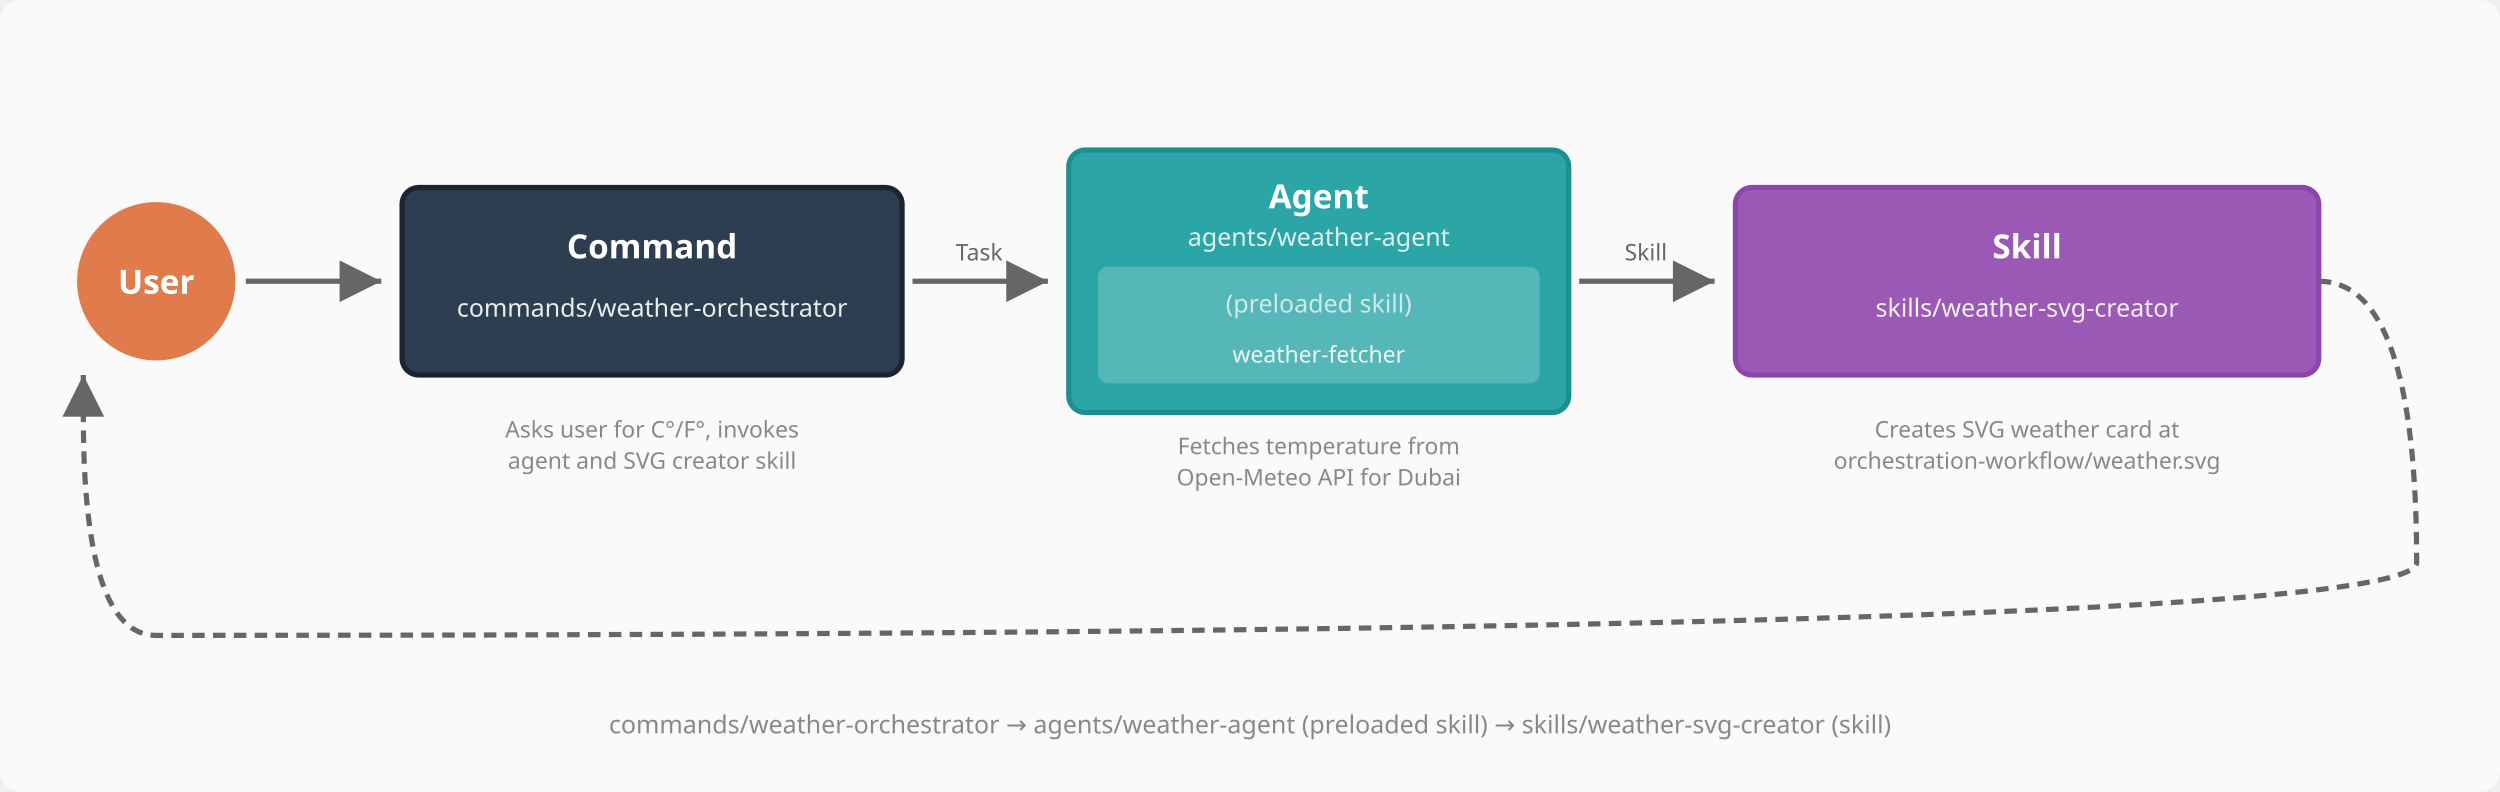
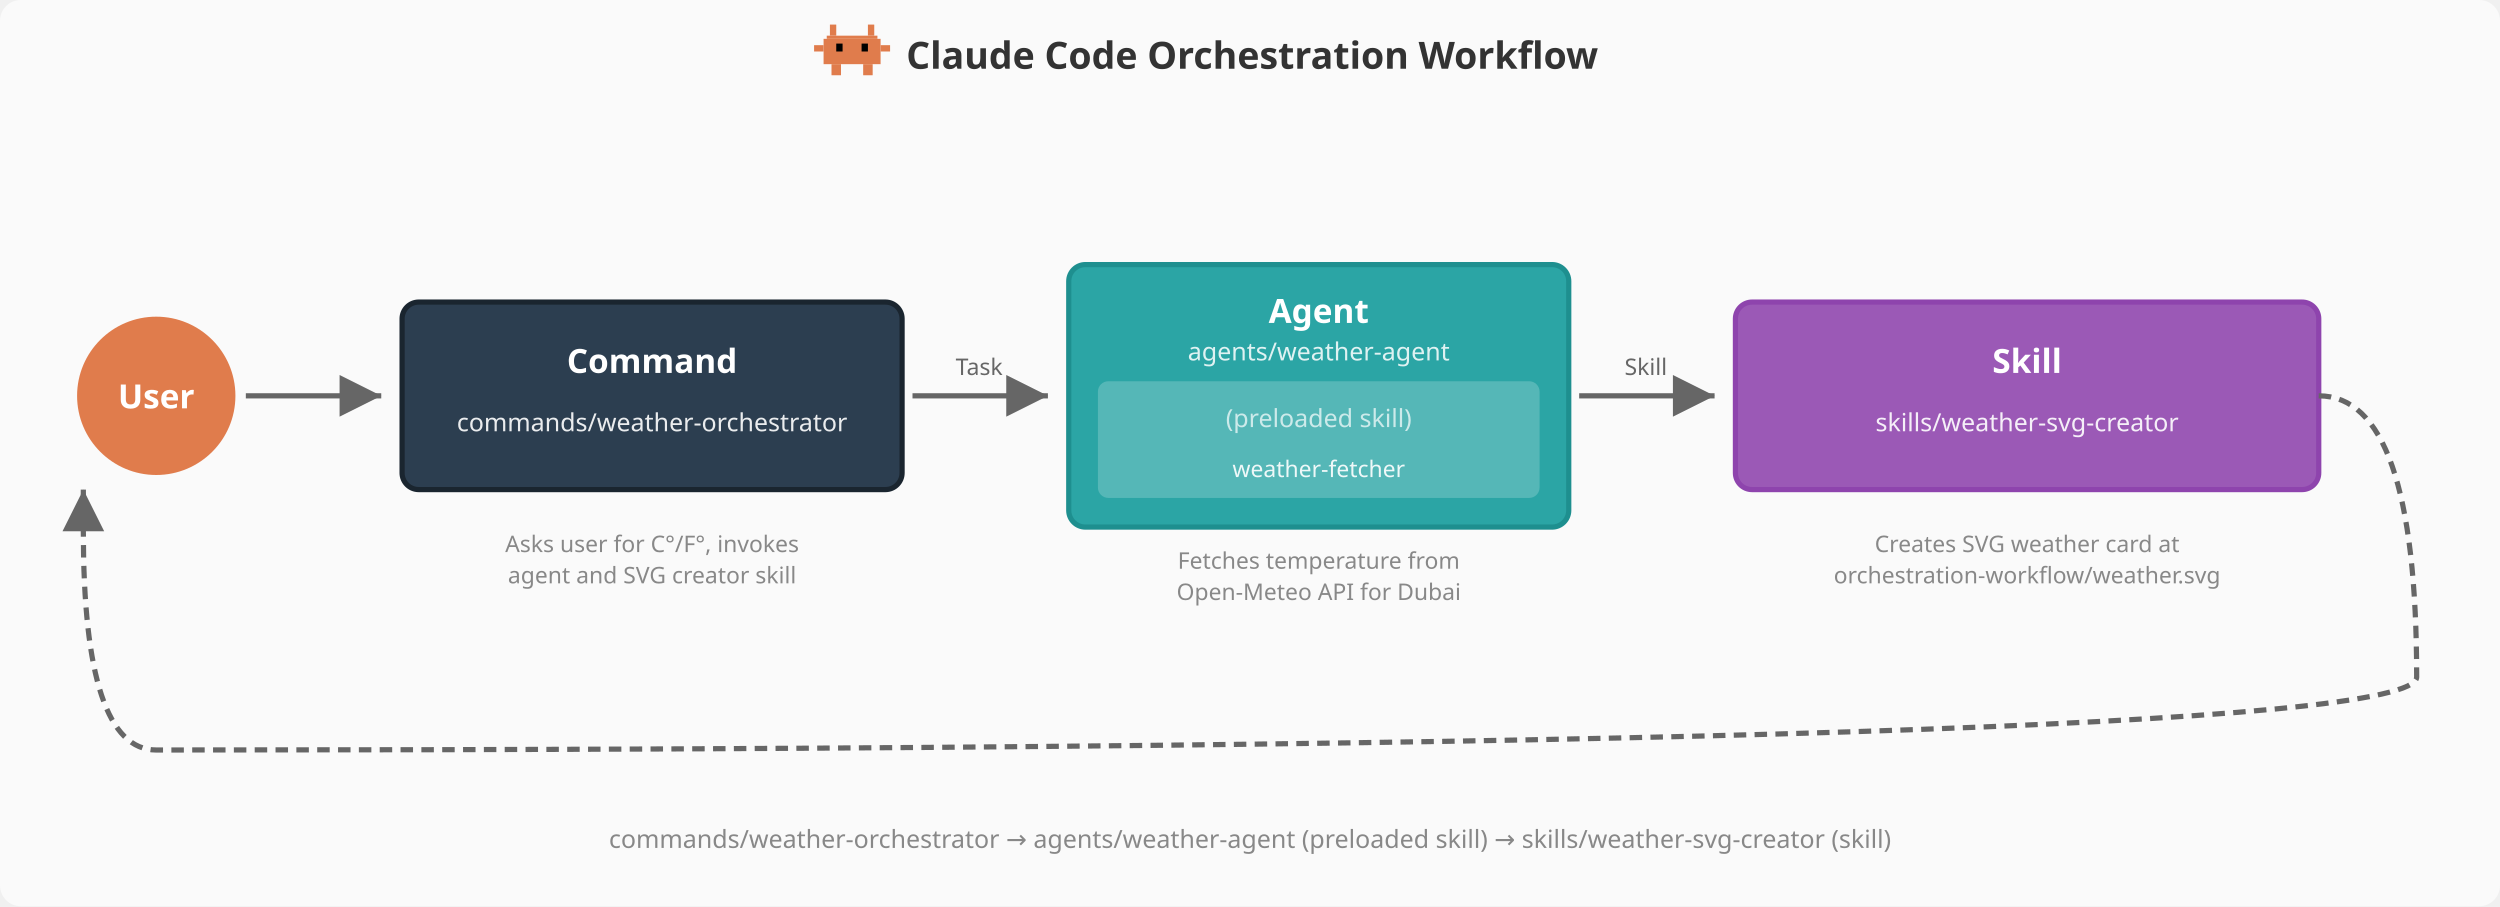
- <svg xmlns="http://www.w3.org/2000/svg" viewBox="0 0 1200 380" width="1200" height="380">
+ <svg xmlns="http://www.w3.org/2000/svg" viewBox="0 0 1200 435" width="1200" height="435">
  <defs>
    <marker id="arrow" markerWidth="10" markerHeight="10" refX="8" refY="4" orient="auto">
      <path d="M0,0 L0,8 L8,4 z" fill="#666" />
    </marker>
  </defs>
-   <rect width="1200" height="380" fill="#fafafa" rx="10" />
-   <circle cx="75" cy="135" r="38" fill="#E07C4C" />
-   <text x="75" y="141" text-anchor="middle" fill="white" font-family="system-ui" font-size="16" font-weight="bold">User</text>
-   <line x1="118" y1="135" x2="183" y2="135" stroke="#666" stroke-width="2.5" marker-end="url(#arrow)" />
-   <rect x="193" y="90" width="240" height="90" rx="8" fill="#2C3E50" stroke="#1A252F" stroke-width="2.5" />
-   <text x="313" y="124" text-anchor="middle" fill="white" font-family="system-ui" font-size="16" font-weight="bold">Command</text>
-   <text x="313" y="152" text-anchor="middle" fill="white" font-family="system-ui" font-size="12" opacity="0.9">commands/weather-orchestrator</text>
-   <text x="313" y="210" text-anchor="middle" fill="#888" font-family="system-ui" font-size="11">Asks user for C°/F°, invokes</text>
-   <text x="313" y="225" text-anchor="middle" fill="#888" font-family="system-ui" font-size="11">agent and SVG creator skill</text>
-   <line x1="438" y1="135" x2="503" y2="135" stroke="#666" stroke-width="2.5" marker-end="url(#arrow)" />
-   <text x="470" y="125" text-anchor="middle" fill="#666" font-family="system-ui" font-size="11">Task</text>
-   <rect x="513" y="72" width="240" height="126" rx="8" fill="#2BA5A5" stroke="#1E8F8F" stroke-width="2.5" />
-   <text x="633" y="100" text-anchor="middle" fill="white" font-family="system-ui" font-size="16" font-weight="bold">Agent</text>
-   <text x="633" y="118" text-anchor="middle" fill="white" font-family="system-ui" font-size="12" opacity="0.85">agents/weather-agent</text>
-   <rect x="527" y="128" width="212" height="56" rx="5" fill="white" opacity="0.2" />
-   <text x="633" y="150" text-anchor="middle" fill="white" font-family="system-ui" font-size="12" opacity="0.7">(preloaded skill)</text>
-   <text x="633" y="174" text-anchor="middle" fill="white" font-family="system-ui" font-size="11" opacity="0.9">weather-fetcher</text>
-   <text x="633" y="218" text-anchor="middle" fill="#888" font-family="system-ui" font-size="11">Fetches temperature from</text>
-   <text x="633" y="233" text-anchor="middle" fill="#888" font-family="system-ui" font-size="11">Open-Meteo API for Dubai</text>
-   <line x1="758" y1="135" x2="823" y2="135" stroke="#666" stroke-width="2.5" marker-end="url(#arrow)" />
-   <text x="790" y="125" text-anchor="middle" fill="#666" font-family="system-ui" font-size="11">Skill</text>
-   <rect x="833" y="90" width="280" height="90" rx="8" fill="#9B59B6" stroke="#8E44AD" stroke-width="2.5" />
-   <text x="973" y="124" text-anchor="middle" fill="white" font-family="system-ui" font-size="16" font-weight="bold">Skill</text>
-   <text x="973" y="152" text-anchor="middle" fill="white" font-family="system-ui" font-size="12" opacity="0.9">skills/weather-svg-creator</text>
-   <text x="973" y="210" text-anchor="middle" fill="#888" font-family="system-ui" font-size="11">Creates SVG weather card at</text>
-   <text x="973" y="225" text-anchor="middle" fill="#888" font-family="system-ui" font-size="11">orchestration-workflow/weather.svg</text>
-   <path d="M 1113 135 Q 1160 135 1160 270 Q 1160 305 75 305 Q 40 305 40 200 L 40 180" stroke="#666" stroke-width="2.5" fill="none" stroke-dasharray="6,4" marker-end="url(#arrow)" />
-   <text x="600" y="352" text-anchor="middle" fill="#888" font-family="system-ui" font-size="12">
+   <rect width="1200" height="435" fill="#fafafa" rx="10" />
+   <g transform="translate(390, 8) scale(0.38)">
+     <rect x="22" y="10" width="8" height="14" fill="#E07C4C" />
+     <rect x="70" y="10" width="8" height="14" fill="#E07C4C" />
+     <rect x="18" y="24" width="64" height="4" fill="#E07C4C" />
+     <rect x="14" y="28" width="72" height="32" fill="#E07C4C" />
+     <rect x="30" y="34" width="8" height="10" fill="#000" />
+     <rect x="62" y="34" width="8" height="10" fill="#000" />
+     <rect x="2" y="36" width="12" height="8" fill="#E07C4C" />
+     <rect x="86" y="36" width="12" height="8" fill="#E07C4C" />
+     <rect x="24" y="60" width="12" height="14" fill="#E07C4C" />
+     <rect x="64" y="60" width="12" height="14" fill="#E07C4C" />
+   </g>
+   <text x="435" y="33" text-anchor="start" fill="#333" font-family="system-ui" font-size="18" font-weight="bold">Claude Code Orchestration Workflow</text>
+   <circle cx="75" cy="190" r="38" fill="#E07C4C" />
+   <text x="75" y="196" text-anchor="middle" fill="white" font-family="system-ui" font-size="16" font-weight="bold">User</text>
+   <line x1="118" y1="190" x2="183" y2="190" stroke="#666" stroke-width="2.5" marker-end="url(#arrow)" />
+   <rect x="193" y="145" width="240" height="90" rx="8" fill="#2C3E50" stroke="#1A252F" stroke-width="2.5" />
+   <text x="313" y="179" text-anchor="middle" fill="white" font-family="system-ui" font-size="16" font-weight="bold">Command</text>
+   <text x="313" y="207" text-anchor="middle" fill="white" font-family="system-ui" font-size="12" opacity="0.9">commands/weather-orchestrator</text>
+   <text x="313" y="265" text-anchor="middle" fill="#888" font-family="system-ui" font-size="11">Asks user for C°/F°, invokes</text>
+   <text x="313" y="280" text-anchor="middle" fill="#888" font-family="system-ui" font-size="11">agent and SVG creator skill</text>
+   <line x1="438" y1="190" x2="503" y2="190" stroke="#666" stroke-width="2.5" marker-end="url(#arrow)" />
+   <text x="470" y="180" text-anchor="middle" fill="#666" font-family="system-ui" font-size="11">Task</text>
+   <rect x="513" y="127" width="240" height="126" rx="8" fill="#2BA5A5" stroke="#1E8F8F" stroke-width="2.5" />
+   <text x="633" y="155" text-anchor="middle" fill="white" font-family="system-ui" font-size="16" font-weight="bold">Agent</text>
+   <text x="633" y="173" text-anchor="middle" fill="white" font-family="system-ui" font-size="12" opacity="0.85">agents/weather-agent</text>
+   <rect x="527" y="183" width="212" height="56" rx="5" fill="white" opacity="0.2" />
+   <text x="633" y="205" text-anchor="middle" fill="white" font-family="system-ui" font-size="12" opacity="0.7">(preloaded skill)</text>
+   <text x="633" y="229" text-anchor="middle" fill="white" font-family="system-ui" font-size="11" opacity="0.9">weather-fetcher</text>
+   <text x="633" y="273" text-anchor="middle" fill="#888" font-family="system-ui" font-size="11">Fetches temperature from</text>
+   <text x="633" y="288" text-anchor="middle" fill="#888" font-family="system-ui" font-size="11">Open-Meteo API for Dubai</text>
+   <line x1="758" y1="190" x2="823" y2="190" stroke="#666" stroke-width="2.5" marker-end="url(#arrow)" />
+   <text x="790" y="180" text-anchor="middle" fill="#666" font-family="system-ui" font-size="11">Skill</text>
+   <rect x="833" y="145" width="280" height="90" rx="8" fill="#9B59B6" stroke="#8E44AD" stroke-width="2.5" />
+   <text x="973" y="179" text-anchor="middle" fill="white" font-family="system-ui" font-size="16" font-weight="bold">Skill</text>
+   <text x="973" y="207" text-anchor="middle" fill="white" font-family="system-ui" font-size="12" opacity="0.9">skills/weather-svg-creator</text>
+   <text x="973" y="265" text-anchor="middle" fill="#888" font-family="system-ui" font-size="11">Creates SVG weather card at</text>
+   <text x="973" y="280" text-anchor="middle" fill="#888" font-family="system-ui" font-size="11">orchestration-workflow/weather.svg</text>
+   <path d="M 1113 190 Q 1160 190 1160 325 Q 1160 360 75 360 Q 40 360 40 255 L 40 235" stroke="#666" stroke-width="2.5" fill="none" stroke-dasharray="6,4" marker-end="url(#arrow)" />
+   <text x="600" y="407" text-anchor="middle" fill="#888" font-family="system-ui" font-size="12">
    commands/weather-orchestrator → agents/weather-agent (preloaded skill) → skills/weather-svg-creator (skill)
  </text>
</svg>
